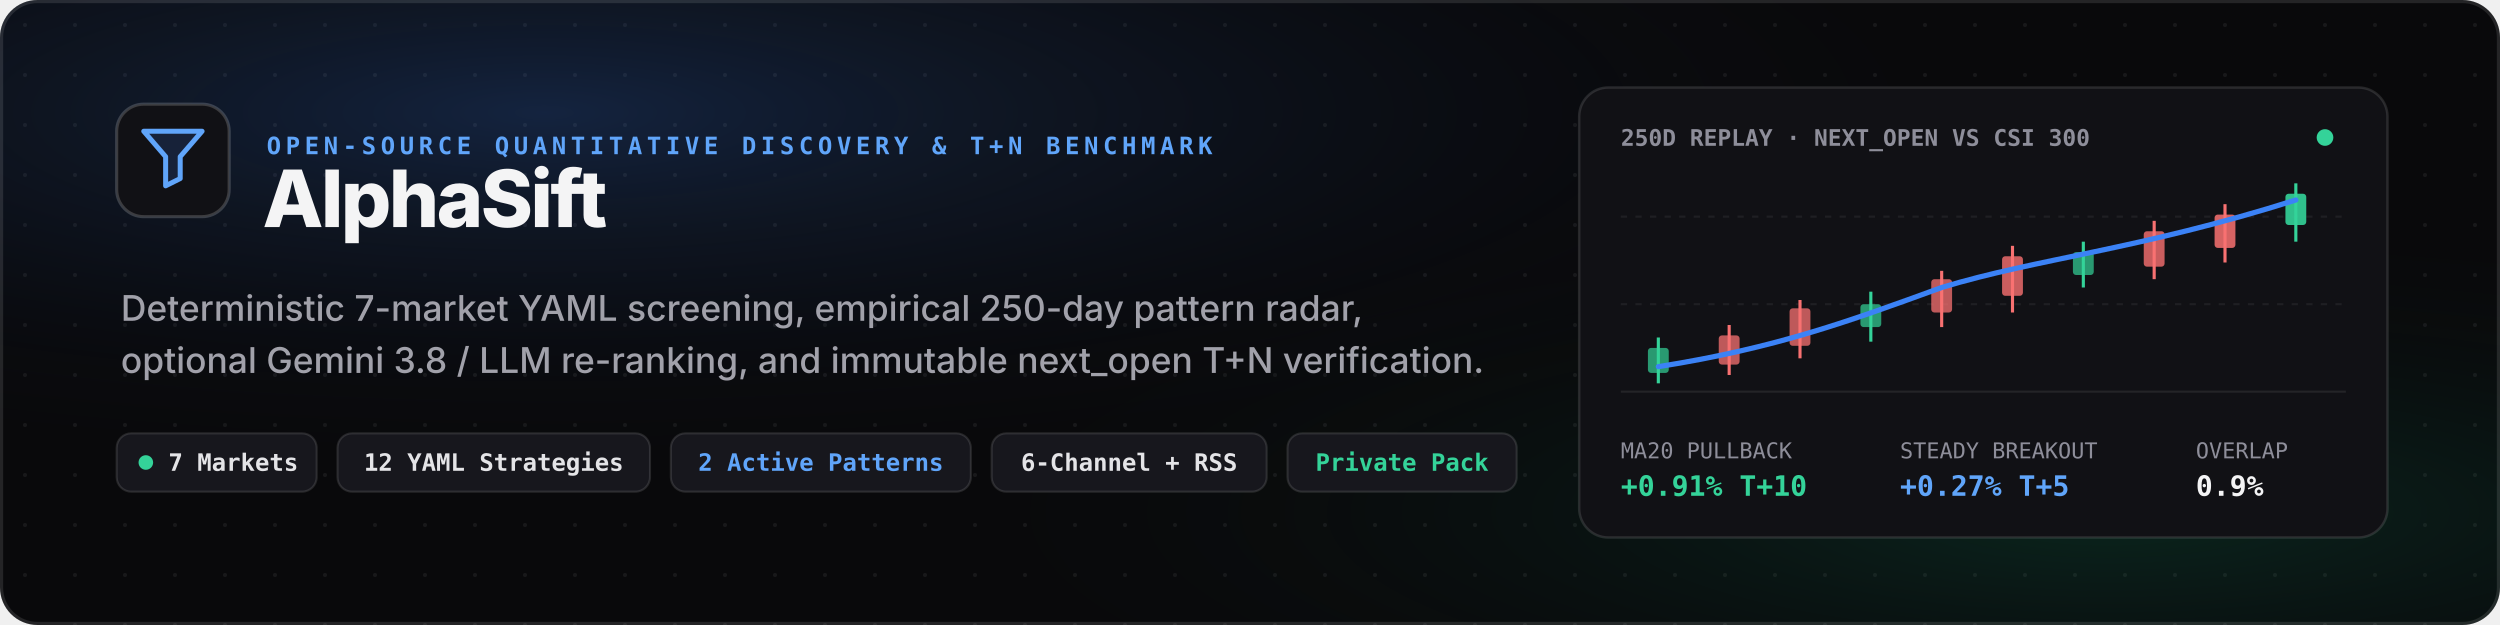
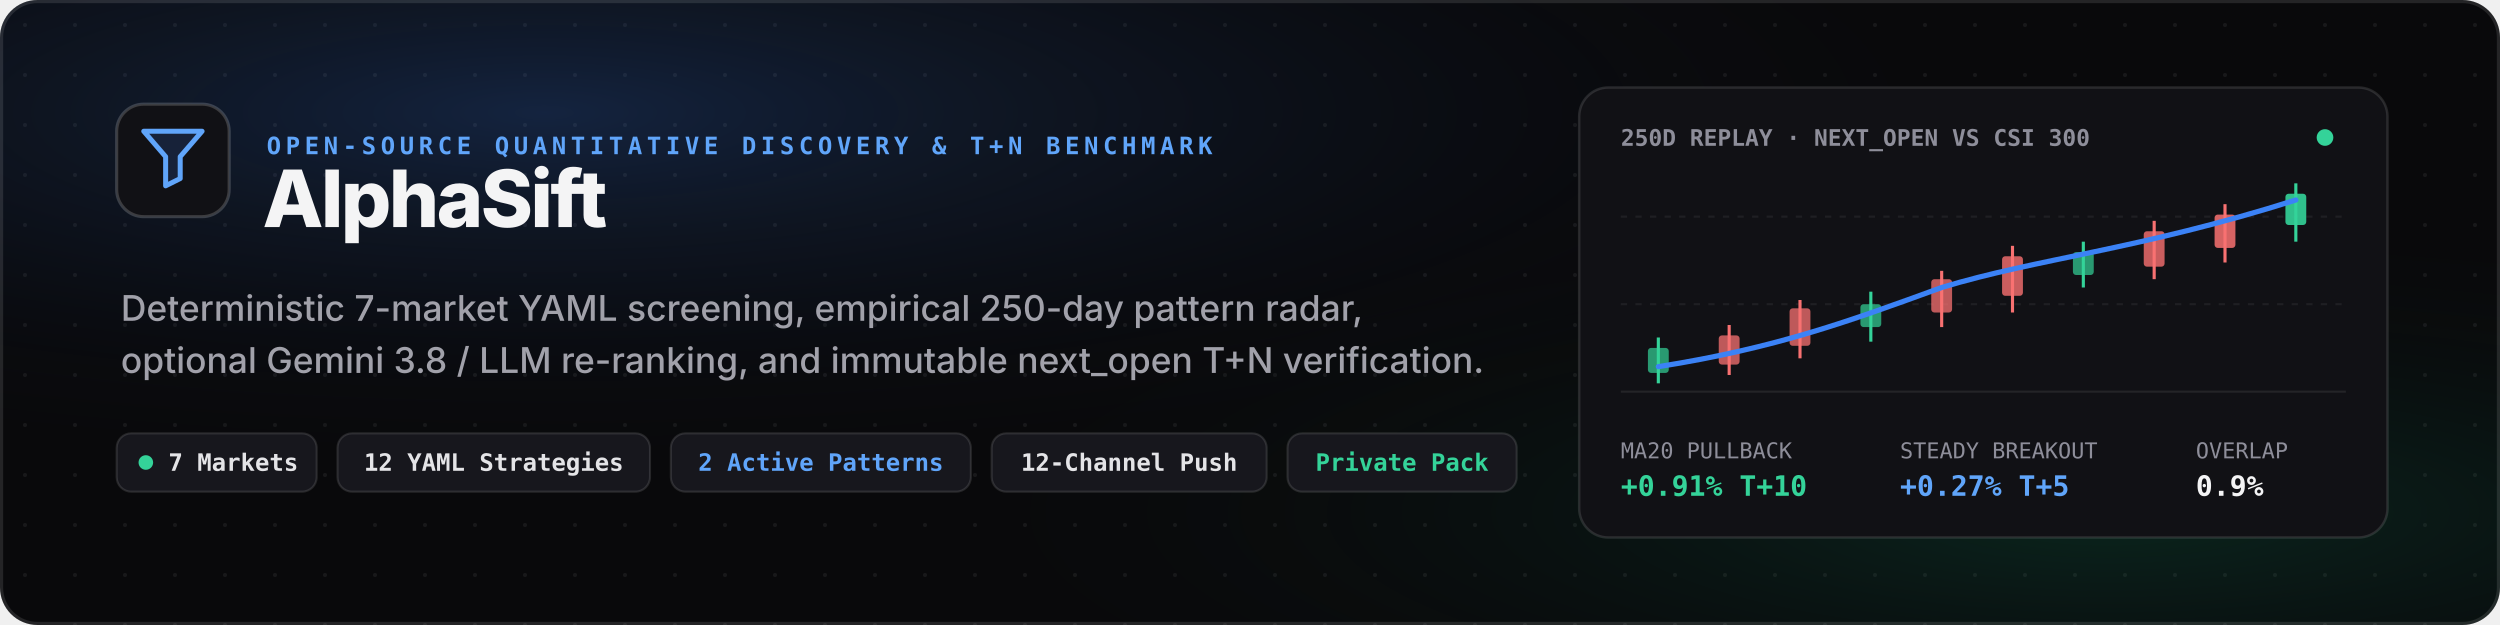
<svg xmlns="http://www.w3.org/2000/svg" viewBox="0 0 1200 300" width="1200" height="300" fill="none">
  <defs>
    <radialGradient id="glowBlue" cx="22%" cy="18%" r="58%">
      <stop offset="0%" stop-color="#3b82f6" stop-opacity="0.22" />
      <stop offset="100%" stop-color="#09090b" stop-opacity="0" />
    </radialGradient>
    <radialGradient id="glowGreen" cx="84%" cy="82%" r="48%">
      <stop offset="0%" stop-color="#10b981" stop-opacity="0.16" />
      <stop offset="100%" stop-color="#09090b" stop-opacity="0" />
    </radialGradient>
    <linearGradient id="curveGrad" x1="760" y1="220" x2="1140" y2="75" gradientUnits="userSpaceOnUse">
      <stop offset="0%" stop-color="#3b82f6" />
      <stop offset="100%" stop-color="#34d399" />
    </linearGradient>
    <pattern id="dotGrid" width="24" height="24" patternUnits="userSpaceOnUse">
      <circle cx="12" cy="12" r="1" fill="#ffffff" fill-opacity="0.065" />
    </pattern>
  </defs>
  <rect width="1200" height="300" rx="18" fill="#09090b" />
  <rect width="1200" height="300" rx="18" fill="url(#dotGrid)" />
  <rect width="1200" height="300" rx="18" fill="url(#glowBlue)" />
  <rect width="1200" height="300" rx="18" fill="url(#glowGreen)" />
  <rect x="0.75" y="0.75" width="1198.5" height="298.5" rx="17.25" stroke="#ffffff" stroke-opacity="0.11" stroke-width="1.5" />
  <g transform="translate(56, 48)">
    <rect x="0" y="2" width="54" height="54" rx="13" fill="#111115" stroke="#ffffff" stroke-opacity="0.18" stroke-width="1.5" />
    <path d="M13 15h28l-10.5 12.2v10.5l-7 3.5V27.2L13 15z" stroke="#60a5fa" stroke-width="2.4" stroke-linecap="round" stroke-linejoin="round" fill="#3b82f6" fill-opacity="0.16" />
    <text x="72" y="26" font-family="ui-monospace, SFMono-Regular, Menlo, Monaco, Consolas, monospace" font-size="11.5" font-weight="600" letter-spacing="2.2" fill="#60a5fa">OPEN-SOURCE QUANTITATIVE DISCOVERY &amp; T+N BENCHMARK</text>
    <text x="70" y="61" font-family="Inter, -apple-system, BlinkMacSystemFont, Segoe UI, PingFang SC, sans-serif" font-size="38" font-weight="800" letter-spacing="-1.2" fill="#f4f4f5">AlphaSift</text>
    <text x="2" y="106" font-family="Inter, -apple-system, BlinkMacSystemFont, Segoe UI, PingFang SC, sans-serif" font-size="17" font-weight="500" fill="#a1a1aa">Deterministic 7-market YAML screening, empirical 250-day pattern radar,</text>
    <text x="2" y="131" font-family="Inter, -apple-system, BlinkMacSystemFont, Segoe UI, PingFang SC, sans-serif" font-size="17" font-weight="500" fill="#a1a1aa">optional Gemini 3.8 / LLM re-ranking, and immutable next_open T+N verification.</text>
    <g transform="translate(0, 160)" font-family="ui-monospace, SFMono-Regular, Menlo, Monaco, Consolas, monospace" font-size="11.5" font-weight="600">
      <rect x="0" y="0" width="96" height="28" rx="7" fill="#17171d" stroke="#ffffff" stroke-opacity="0.12" />
      <circle cx="14" cy="14" r="3.5" fill="#34d399" />
      <text x="56" y="18" text-anchor="middle" fill="#e4e4e7">7 Markets</text>
      <rect x="106" y="0" width="150" height="28" rx="7" fill="#17171d" stroke="#ffffff" stroke-opacity="0.12" />
      <text x="181" y="18" text-anchor="middle" fill="#e4e4e7">12 YAML Strategies</text>
      <rect x="266" y="0" width="144" height="28" rx="7" fill="#17171d" stroke="#ffffff" stroke-opacity="0.12" />
      <text x="338" y="18" text-anchor="middle" fill="#60a5fa">2 Active Patterns</text>
      <rect x="420" y="0" width="132" height="28" rx="7" fill="#17171d" stroke="#ffffff" stroke-opacity="0.12" />
-       <text x="486" y="18" text-anchor="middle" fill="#e4e4e7">6-Channel + RSS</text>
+       <text x="486" y="18" text-anchor="middle" fill="#e4e4e7">12-Channel Push</text>
      <rect x="562" y="0" width="110" height="28" rx="7" fill="#17171d" stroke="#ffffff" stroke-opacity="0.12" />
      <text x="617" y="18" text-anchor="middle" fill="#34d399">Private Pack</text>
    </g>
  </g>
  <g transform="translate(758, 42)">
    <rect x="0" y="0" width="388" height="216" rx="14" fill="#111115" stroke="#ffffff" stroke-opacity="0.12" stroke-width="1.2" />
    <text x="20" y="28" font-family="ui-monospace, SFMono-Regular, Menlo, Consolas, monospace" font-size="11" font-weight="600" fill="#8e8e9a">250D REPLAY · NEXT_OPEN VS CSI 300</text>
    <circle cx="358" cy="24" r="4" fill="#34d399" />
    <line x1="20" y1="62" x2="368" y2="62" stroke="#ffffff" stroke-opacity="0.06" stroke-dasharray="3 4" />
    <line x1="20" y1="104" x2="368" y2="104" stroke="#ffffff" stroke-opacity="0.06" stroke-dasharray="3 4" />
    <line x1="20" y1="146" x2="368" y2="146" stroke="#ffffff" stroke-opacity="0.08" />
    <g stroke-width="1.5">
      <line x1="38" y1="120" x2="38" y2="142" stroke="#34d399" />
      <rect x="33" y="125" width="10" height="12" rx="1.5" fill="#34d399" fill-opacity="0.7" />
      <line x1="72" y1="114" x2="72" y2="138" stroke="#f87171" />
      <rect x="67" y="119" width="10" height="14" rx="1.5" fill="#f87171" fill-opacity="0.75" />
      <line x1="106" y1="102" x2="106" y2="130" stroke="#f87171" />
      <rect x="101" y="106" width="10" height="18" rx="1.5" fill="#f87171" fill-opacity="0.75" />
      <line x1="140" y1="98" x2="140" y2="122" stroke="#34d399" />
      <rect x="135" y="104" width="10" height="11" rx="1.5" fill="#34d399" fill-opacity="0.7" />
      <line x1="174" y1="88" x2="174" y2="115" stroke="#f87171" />
      <rect x="169" y="92" width="10" height="16" rx="1.5" fill="#f87171" fill-opacity="0.75" />
      <line x1="208" y1="76" x2="208" y2="108" stroke="#f87171" />
      <rect x="203" y="81" width="10" height="19" rx="1.5" fill="#f87171" fill-opacity="0.8" />
      <line x1="242" y1="74" x2="242" y2="96" stroke="#34d399" />
      <rect x="237" y="79" width="10" height="11" rx="1.5" fill="#34d399" fill-opacity="0.7" />
      <line x1="276" y1="64" x2="276" y2="92" stroke="#f87171" />
      <rect x="271" y="69" width="10" height="17" rx="1.5" fill="#f87171" fill-opacity="0.8" />
      <line x1="310" y1="56" x2="310" y2="84" stroke="#f87171" />
      <rect x="305" y="61" width="10" height="16" rx="1.5" fill="#f87171" fill-opacity="0.85" />
      <line x1="344" y1="46" x2="344" y2="74" stroke="#34d399" />
      <rect x="339" y="51" width="10" height="15" rx="1.5" fill="#34d399" fill-opacity="0.9" />
    </g>
    <path d="M38 134 C95 125, 130 112, 174 96 C220 82, 268 78, 344 54" stroke="url(#curveGrad)" stroke-width="2.5" stroke-linecap="round" />
    <g transform="translate(20, 166)" font-family="ui-monospace, SFMono-Regular, Menlo, Consolas, monospace">
      <text x="0" y="12" font-size="10.5" fill="#8e8e9a">MA20 PULLBACK</text>
      <text x="0" y="30" font-size="13.5" font-weight="700" fill="#34d399">+0.91% T+10</text>
      <text x="134" y="12" font-size="10.5" fill="#8e8e9a">STEADY BREAKOUT</text>
      <text x="134" y="30" font-size="13.5" font-weight="700" fill="#60a5fa">+0.27% T+5</text>
      <text x="276" y="12" font-size="10.5" fill="#8e8e9a">OVERLAP</text>
      <text x="276" y="30" font-size="13.5" font-weight="700" fill="#f4f4f5">0.9%</text>
    </g>
  </g>
</svg>
